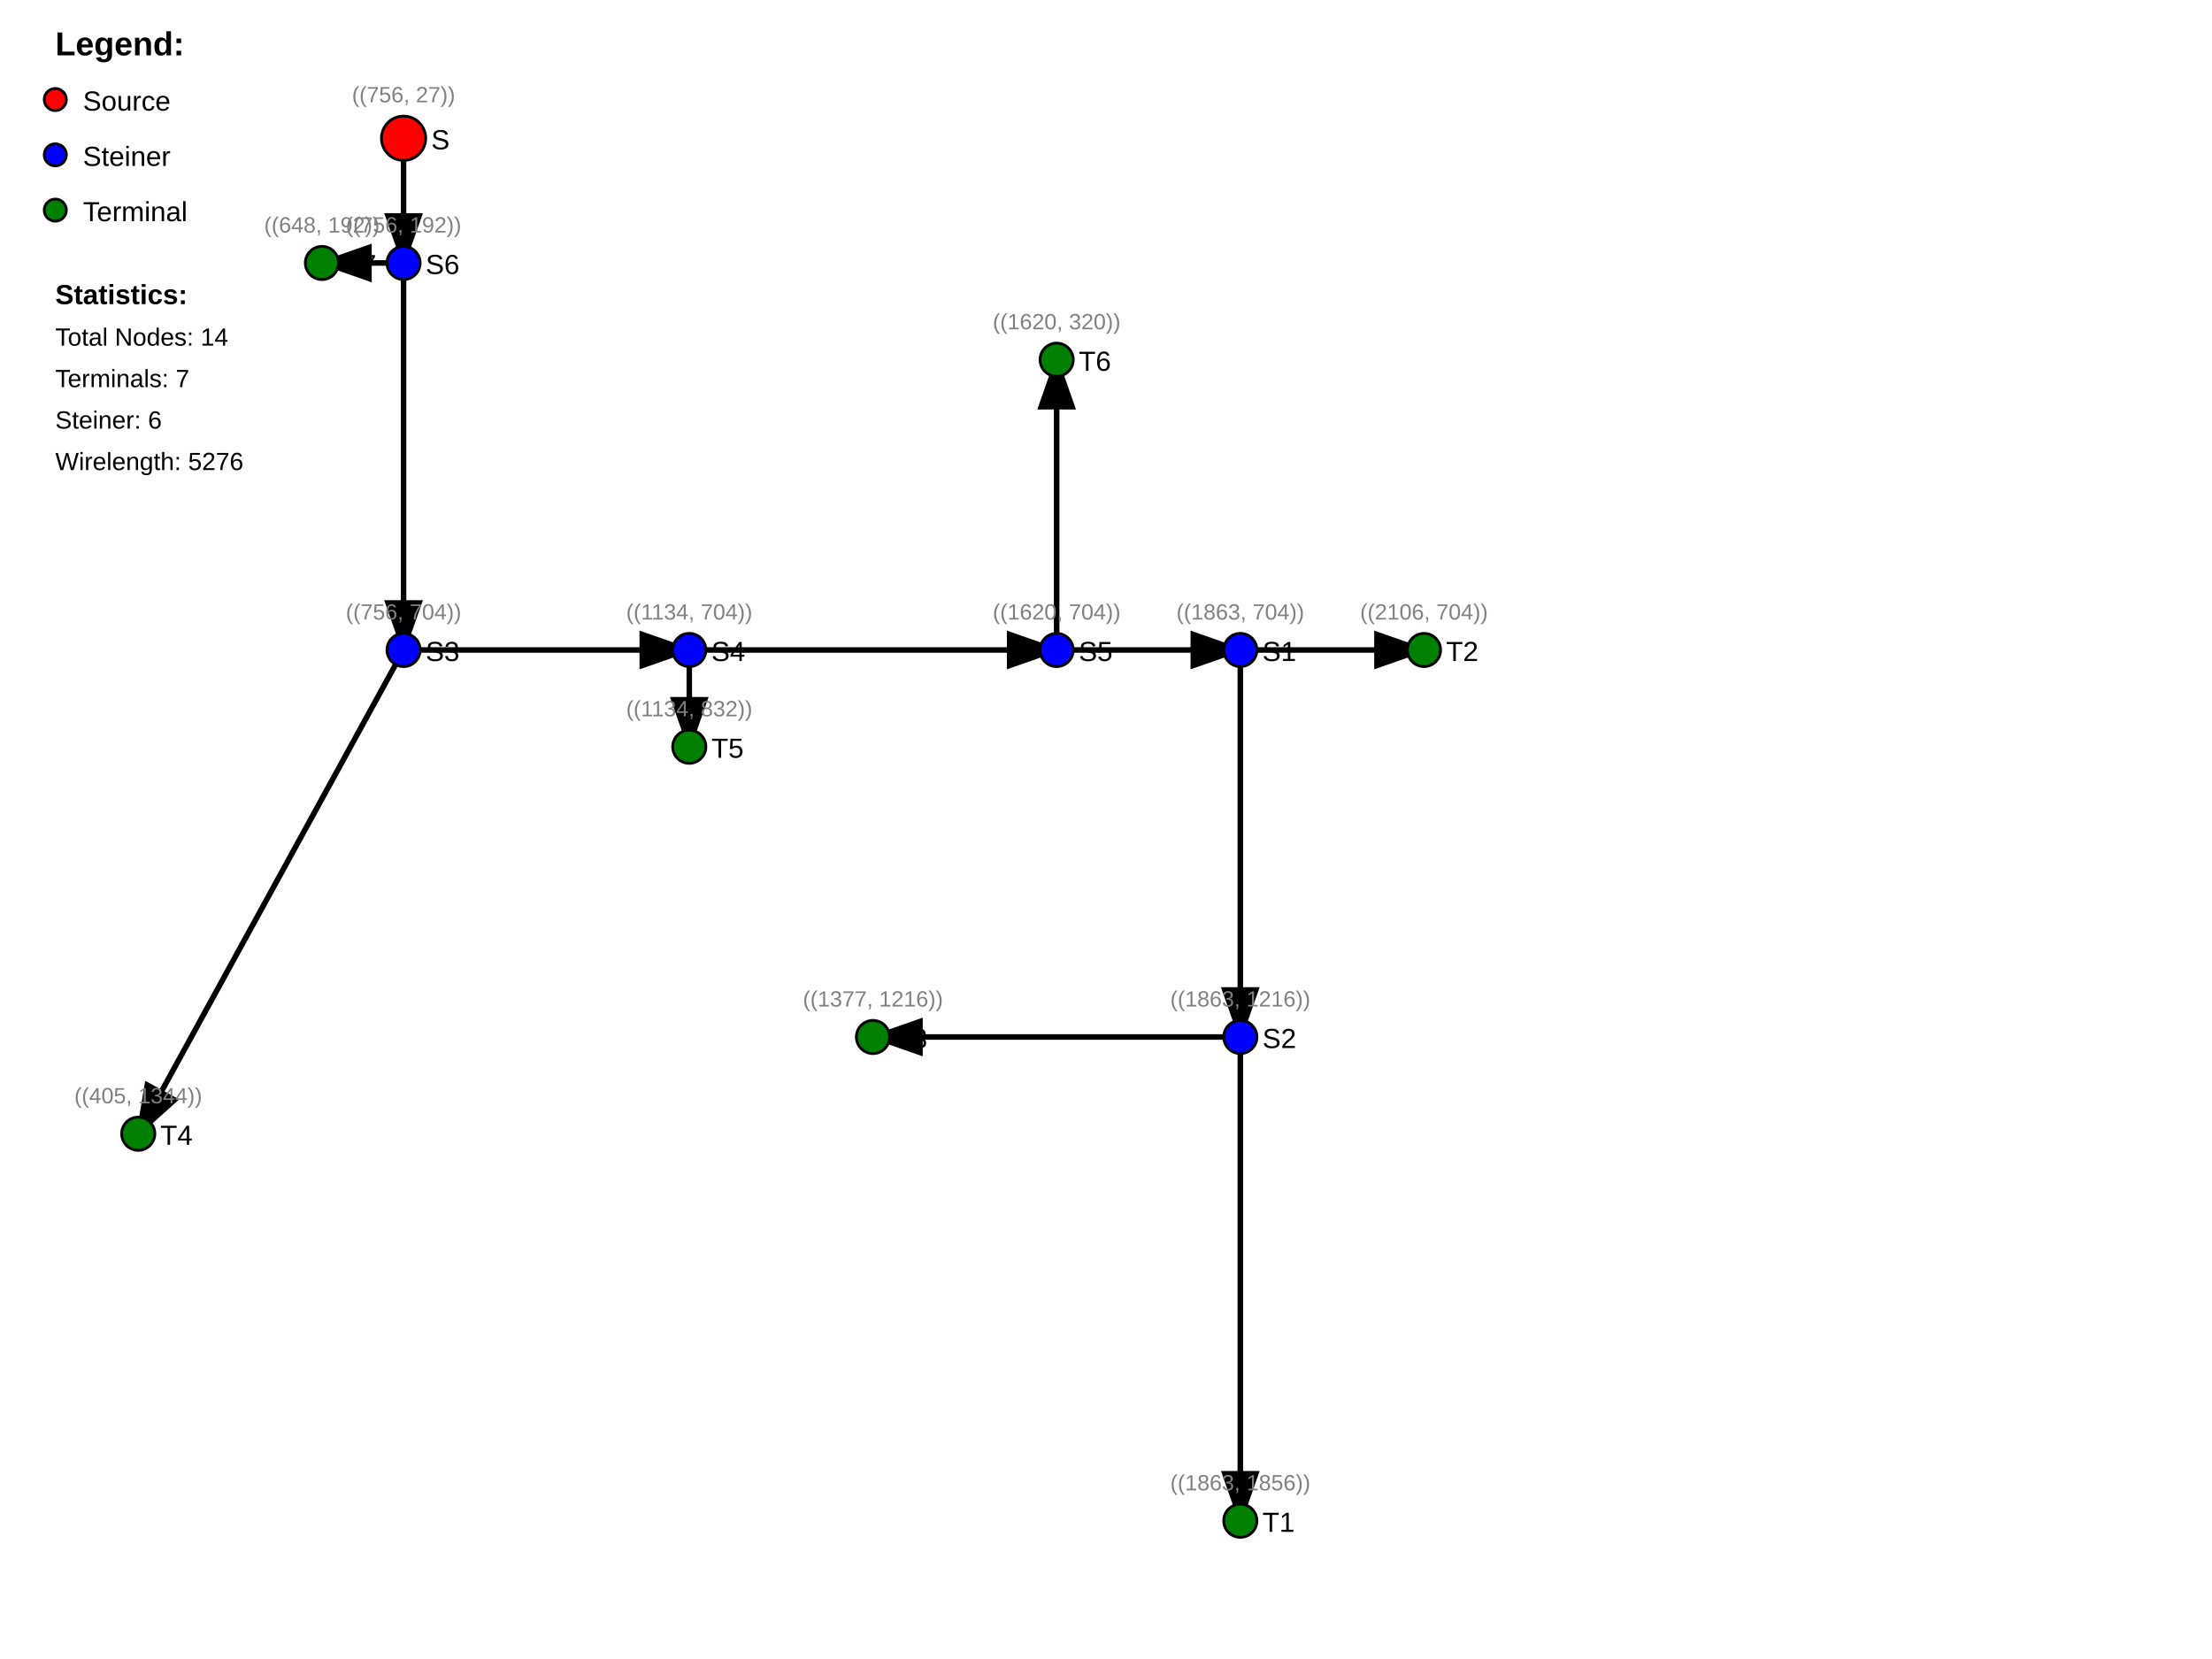
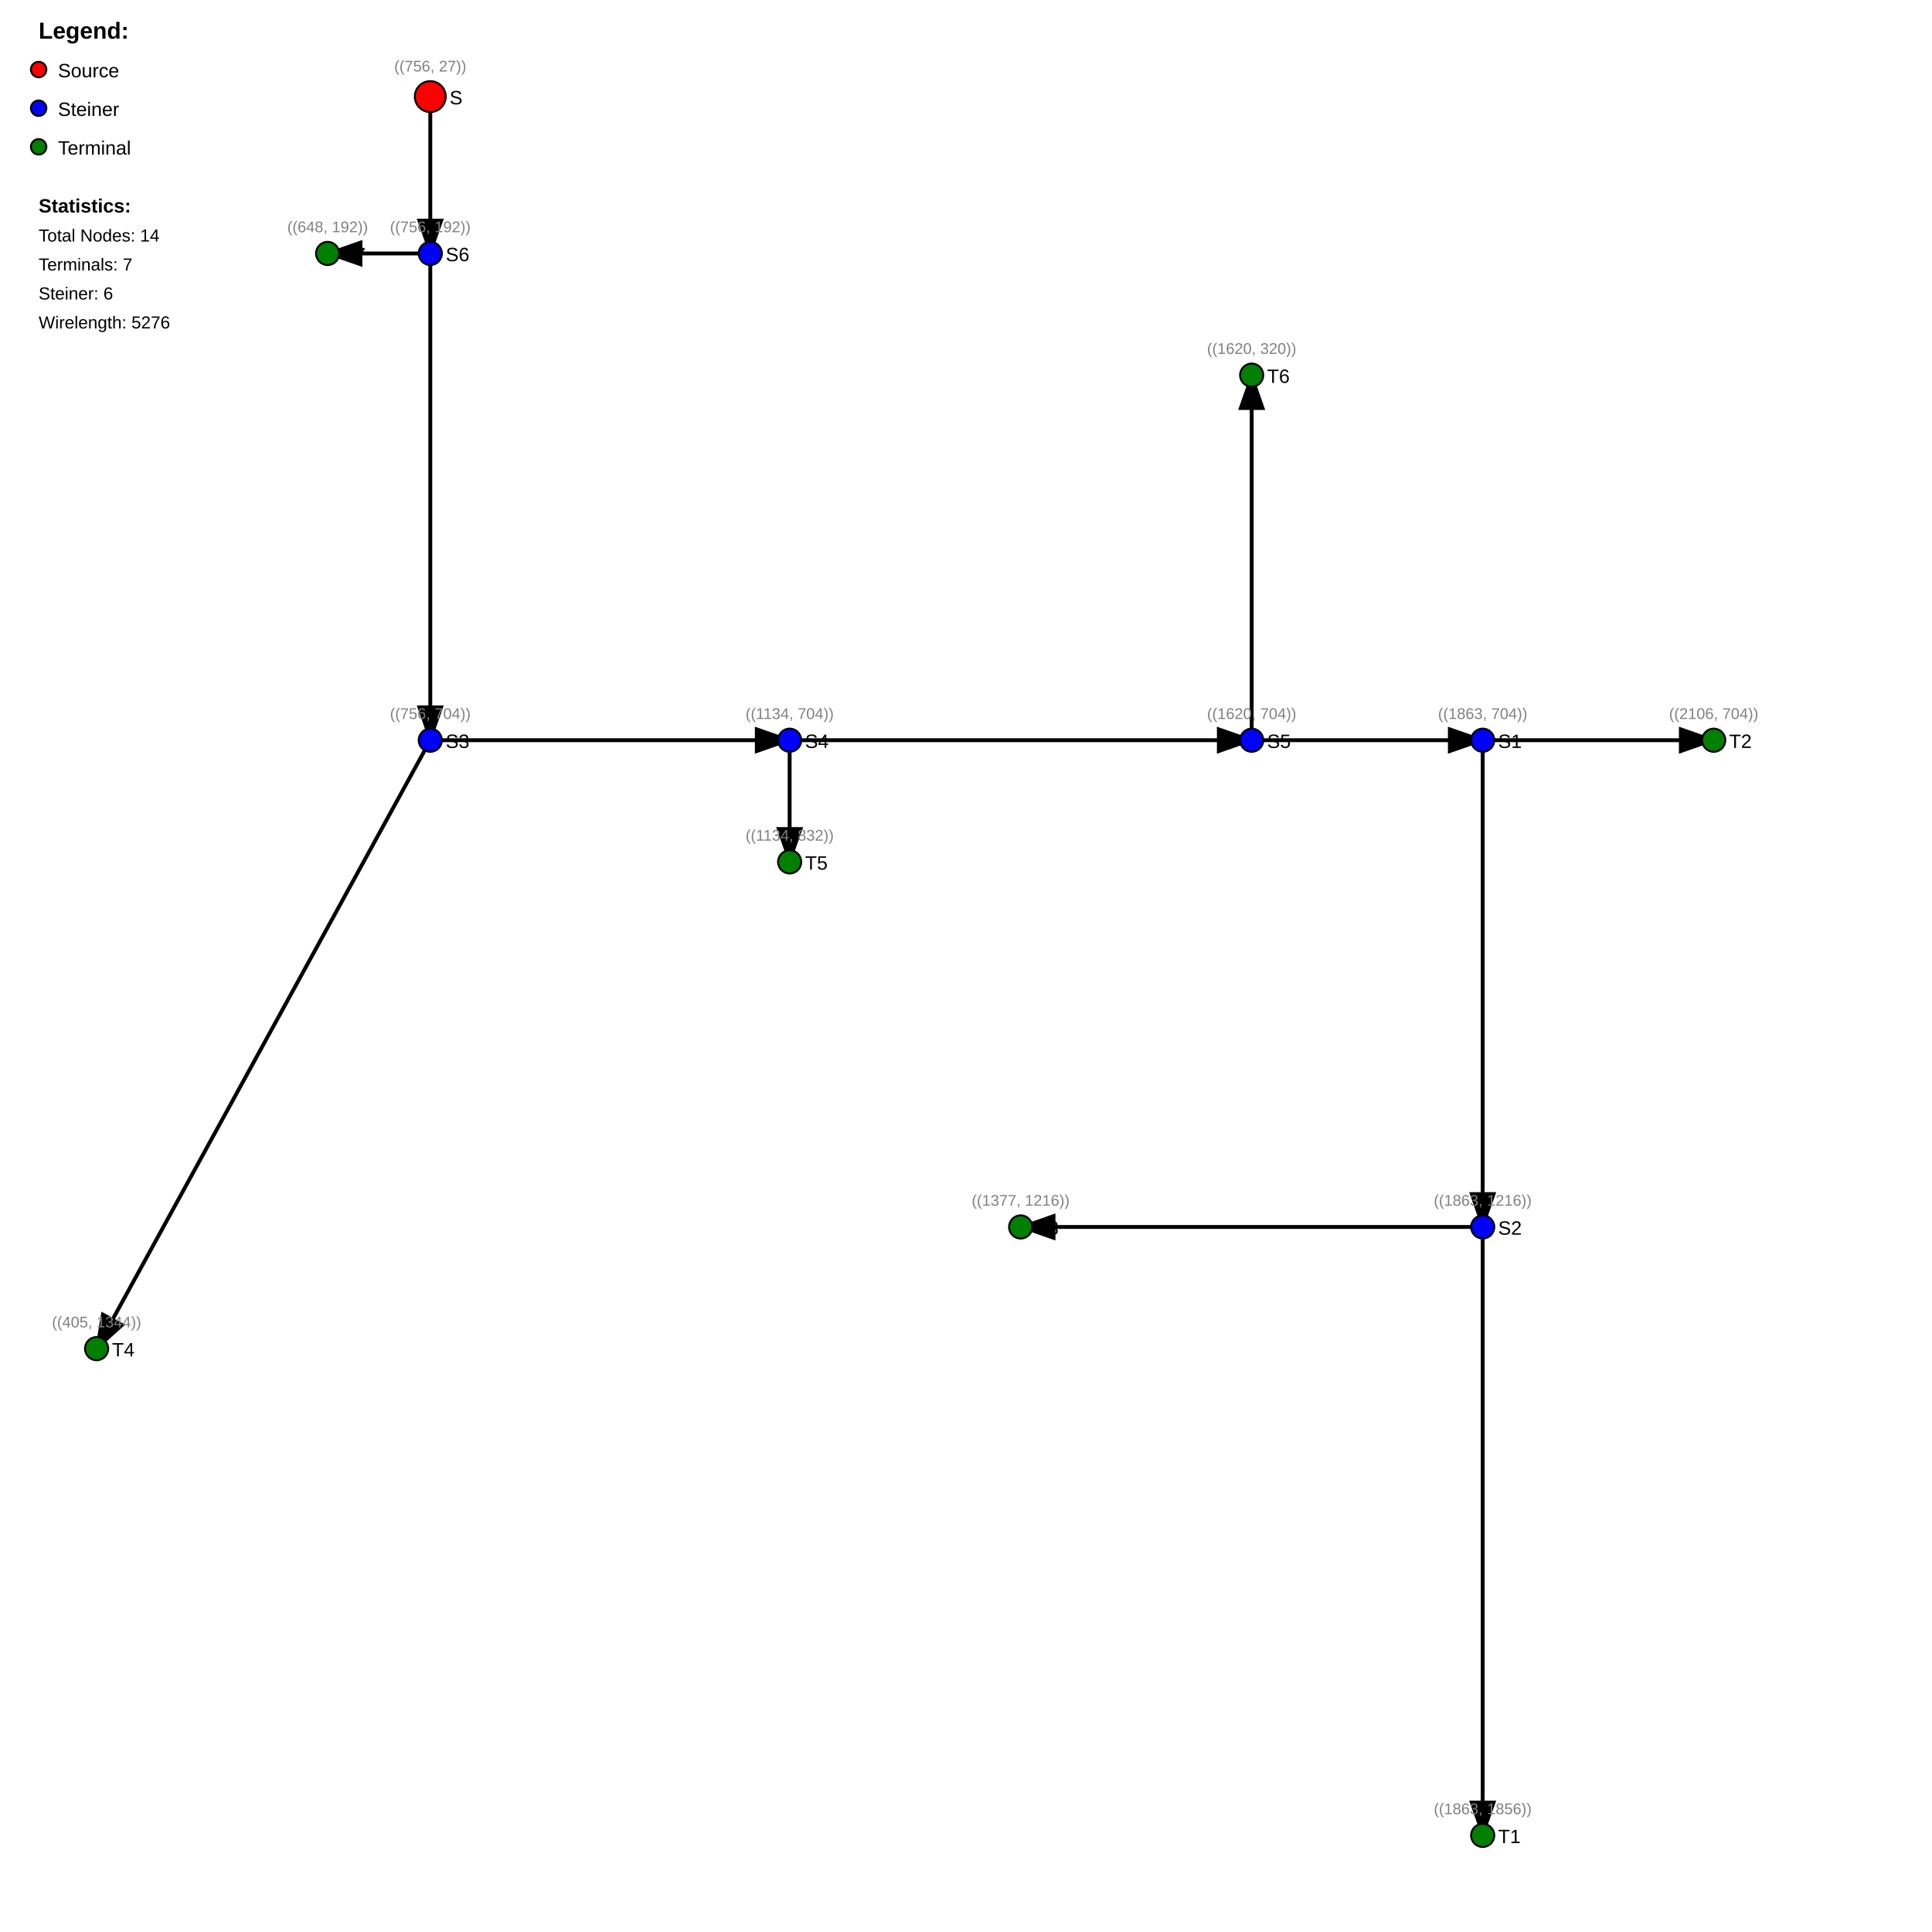
- <svg xmlns="http://www.w3.org/2000/svg" width="800" height="600">
+ <svg xmlns="http://www.w3.org/2000/svg" width="1000" height="1000">
  <rect width="100%" height="100%" fill="white" />
  <defs>
    <marker id="arrowhead" markerWidth="10" markerHeight="7" refX="9" refY="3.5" orient="auto">
      <polygon points="0 0, 10 3.5, 0 7" fill="black" />
    </marker>
  </defs>
-   <line x1="145.954" y1="50" x2="145.954" y2="95.107" stroke="black" stroke-width="2" marker-end="url(#arrowhead)" />
-   <line x1="145.954" y1="95.107" x2="145.954" y2="235.074" stroke="black" stroke-width="2" marker-end="url(#arrowhead)" />
-   <line x1="145.954" y1="235.074" x2="50" y2="410.033" stroke="black" stroke-width="2" marker-end="url(#arrowhead)" />
-   <line x1="145.954" y1="235.074" x2="249.289" y2="235.074" stroke="black" stroke-width="2" marker-end="url(#arrowhead)" />
-   <line x1="249.289" y1="235.074" x2="249.289" y2="270.066" stroke="black" stroke-width="2" marker-end="url(#arrowhead)" />
-   <line x1="249.289" y1="235.074" x2="382.149" y2="235.074" stroke="black" stroke-width="2" marker-end="url(#arrowhead)" />
-   <line x1="382.149" y1="235.074" x2="448.578" y2="235.074" stroke="black" stroke-width="2" marker-end="url(#arrowhead)" />
-   <line x1="448.578" y1="235.074" x2="515.008" y2="235.074" stroke="black" stroke-width="2" marker-end="url(#arrowhead)" />
-   <line x1="448.578" y1="235.074" x2="448.578" y2="375.041" stroke="black" stroke-width="2" marker-end="url(#arrowhead)" />
-   <line x1="448.578" y1="375.041" x2="448.578" y2="550" stroke="black" stroke-width="2" marker-end="url(#arrowhead)" />
-   <line x1="448.578" y1="375.041" x2="315.719" y2="375.041" stroke="black" stroke-width="2" marker-end="url(#arrowhead)" />
-   <line x1="382.149" y1="235.074" x2="382.149" y2="130.098" stroke="black" stroke-width="2" marker-end="url(#arrowhead)" />
-   <line x1="145.954" y1="95.107" x2="116.43" y2="95.107" stroke="black" stroke-width="2" marker-end="url(#arrowhead)" />
-   <circle cx="448.578" cy="375.041" r="6" fill="blue" stroke="black" stroke-width="1" />
-   <text x="456.578" y="379.041" font-family="Arial" font-size="10" fill="black">S2</text>
-   <text x="448.578" y="364.041" font-family="Arial" font-size="8" fill="gray" text-anchor="middle">((1863, 1216))</text>
-   <circle cx="515.008" cy="235.074" r="6" fill="green" stroke="black" stroke-width="1" />
-   <text x="523.008" y="239.074" font-family="Arial" font-size="10" fill="black">T2</text>
-   <text x="515.008" y="224.074" font-family="Arial" font-size="8" fill="gray" text-anchor="middle">((2106, 704))</text>
-   <circle cx="145.954" cy="50" r="8" fill="red" stroke="black" stroke-width="1" />
-   <text x="155.954" y="54" font-family="Arial" font-size="10" fill="black">S</text>
-   <text x="145.954" y="37" font-family="Arial" font-size="8" fill="gray" text-anchor="middle">((756, 27))</text>
-   <circle cx="448.578" cy="235.074" r="6" fill="blue" stroke="black" stroke-width="1" />
-   <text x="456.578" y="239.074" font-family="Arial" font-size="10" fill="black">S1</text>
-   <text x="448.578" y="224.074" font-family="Arial" font-size="8" fill="gray" text-anchor="middle">((1863, 704))</text>
-   <circle cx="448.578" cy="550" r="6" fill="green" stroke="black" stroke-width="1" />
-   <text x="456.578" y="554" font-family="Arial" font-size="10" fill="black">T1</text>
-   <text x="448.578" y="539" font-family="Arial" font-size="8" fill="gray" text-anchor="middle">((1863, 1856))</text>
-   <circle cx="145.954" cy="235.074" r="6" fill="blue" stroke="black" stroke-width="1" />
-   <text x="153.954" y="239.074" font-family="Arial" font-size="10" fill="black">S3</text>
-   <text x="145.954" y="224.074" font-family="Arial" font-size="8" fill="gray" text-anchor="middle">((756, 704))</text>
-   <circle cx="315.719" cy="375.041" r="6" fill="green" stroke="black" stroke-width="1" />
-   <text x="323.719" y="379.041" font-family="Arial" font-size="10" fill="black">T3</text>
-   <text x="315.719" y="364.041" font-family="Arial" font-size="8" fill="gray" text-anchor="middle">((1377, 1216))</text>
-   <circle cx="50" cy="410.033" r="6" fill="green" stroke="black" stroke-width="1" />
-   <text x="58" y="414.033" font-family="Arial" font-size="10" fill="black">T4</text>
-   <text x="50" y="399.033" font-family="Arial" font-size="8" fill="gray" text-anchor="middle">((405, 1344))</text>
-   <circle cx="249.289" cy="270.066" r="6" fill="green" stroke="black" stroke-width="1" />
-   <text x="257.289" y="274.066" font-family="Arial" font-size="10" fill="black">T5</text>
-   <text x="249.289" y="259.066" font-family="Arial" font-size="8" fill="gray" text-anchor="middle">((1134, 832))</text>
-   <circle cx="249.289" cy="235.074" r="6" fill="blue" stroke="black" stroke-width="1" />
-   <text x="257.289" y="239.074" font-family="Arial" font-size="10" fill="black">S4</text>
-   <text x="249.289" y="224.074" font-family="Arial" font-size="8" fill="gray" text-anchor="middle">((1134, 704))</text>
-   <circle cx="382.149" cy="130.098" r="6" fill="green" stroke="black" stroke-width="1" />
-   <text x="390.149" y="134.098" font-family="Arial" font-size="10" fill="black">T6</text>
-   <text x="382.149" y="119.098" font-family="Arial" font-size="8" fill="gray" text-anchor="middle">((1620, 320))</text>
-   <circle cx="382.149" cy="235.074" r="6" fill="blue" stroke="black" stroke-width="1" />
-   <text x="390.149" y="239.074" font-family="Arial" font-size="10" fill="black">S5</text>
-   <text x="382.149" y="224.074" font-family="Arial" font-size="8" fill="gray" text-anchor="middle">((1620, 704))</text>
-   <circle cx="116.43" cy="95.107" r="6" fill="green" stroke="black" stroke-width="1" />
-   <text x="124.43" y="99.107" font-family="Arial" font-size="10" fill="black">T7</text>
-   <text x="116.43" y="84.107" font-family="Arial" font-size="8" fill="gray" text-anchor="middle">((648, 192))</text>
-   <circle cx="145.954" cy="95.107" r="6" fill="blue" stroke="black" stroke-width="1" />
-   <text x="153.954" y="99.107" font-family="Arial" font-size="10" fill="black">S6</text>
-   <text x="145.954" y="84.107" font-family="Arial" font-size="8" fill="gray" text-anchor="middle">((756, 192))</text>
+   <line x1="222.717" y1="50" x2="222.717" y2="131.192" stroke="black" stroke-width="2" marker-end="url(#arrowhead)" />
+   <line x1="222.717" y1="131.192" x2="222.717" y2="383.133" stroke="black" stroke-width="2" marker-end="url(#arrowhead)" />
+   <line x1="222.717" y1="383.133" x2="50" y2="698.059" stroke="black" stroke-width="2" marker-end="url(#arrowhead)" />
+   <line x1="222.717" y1="383.133" x2="408.721" y2="383.133" stroke="black" stroke-width="2" marker-end="url(#arrowhead)" />
+   <line x1="408.721" y1="383.133" x2="408.721" y2="446.118" stroke="black" stroke-width="2" marker-end="url(#arrowhead)" />
+   <line x1="408.721" y1="383.133" x2="647.868" y2="383.133" stroke="black" stroke-width="2" marker-end="url(#arrowhead)" />
+   <line x1="647.868" y1="383.133" x2="767.441" y2="383.133" stroke="black" stroke-width="2" marker-end="url(#arrowhead)" />
+   <line x1="767.441" y1="383.133" x2="887.015" y2="383.133" stroke="black" stroke-width="2" marker-end="url(#arrowhead)" />
+   <line x1="767.441" y1="383.133" x2="767.441" y2="635.074" stroke="black" stroke-width="2" marker-end="url(#arrowhead)" />
+   <line x1="767.441" y1="635.074" x2="767.441" y2="950" stroke="black" stroke-width="2" marker-end="url(#arrowhead)" />
+   <line x1="767.441" y1="635.074" x2="528.294" y2="635.074" stroke="black" stroke-width="2" marker-end="url(#arrowhead)" />
+   <line x1="647.868" y1="383.133" x2="647.868" y2="194.177" stroke="black" stroke-width="2" marker-end="url(#arrowhead)" />
+   <line x1="222.717" y1="131.192" x2="169.574" y2="131.192" stroke="black" stroke-width="2" marker-end="url(#arrowhead)" />
+   <circle cx="767.441" cy="635.074" r="6" fill="blue" stroke="black" stroke-width="1" />
+   <text x="775.441" y="639.074" font-family="Arial" font-size="10" fill="black">S2</text>
+   <text x="767.441" y="624.074" font-family="Arial" font-size="8" fill="gray" text-anchor="middle">((1863, 1216))</text>
+   <circle cx="887.015" cy="383.133" r="6" fill="green" stroke="black" stroke-width="1" />
+   <text x="895.015" y="387.133" font-family="Arial" font-size="10" fill="black">T2</text>
+   <text x="887.015" y="372.133" font-family="Arial" font-size="8" fill="gray" text-anchor="middle">((2106, 704))</text>
+   <circle cx="222.717" cy="50" r="8" fill="red" stroke="black" stroke-width="1" />
+   <text x="232.717" y="54" font-family="Arial" font-size="10" fill="black">S</text>
+   <text x="222.717" y="37" font-family="Arial" font-size="8" fill="gray" text-anchor="middle">((756, 27))</text>
+   <circle cx="767.441" cy="383.133" r="6" fill="blue" stroke="black" stroke-width="1" />
+   <text x="775.441" y="387.133" font-family="Arial" font-size="10" fill="black">S1</text>
+   <text x="767.441" y="372.133" font-family="Arial" font-size="8" fill="gray" text-anchor="middle">((1863, 704))</text>
+   <circle cx="767.441" cy="950" r="6" fill="green" stroke="black" stroke-width="1" />
+   <text x="775.441" y="954" font-family="Arial" font-size="10" fill="black">T1</text>
+   <text x="767.441" y="939" font-family="Arial" font-size="8" fill="gray" text-anchor="middle">((1863, 1856))</text>
+   <circle cx="222.717" cy="383.133" r="6" fill="blue" stroke="black" stroke-width="1" />
+   <text x="230.717" y="387.133" font-family="Arial" font-size="10" fill="black">S3</text>
+   <text x="222.717" y="372.133" font-family="Arial" font-size="8" fill="gray" text-anchor="middle">((756, 704))</text>
+   <circle cx="528.294" cy="635.074" r="6" fill="green" stroke="black" stroke-width="1" />
+   <text x="536.294" y="639.074" font-family="Arial" font-size="10" fill="black">T3</text>
+   <text x="528.294" y="624.074" font-family="Arial" font-size="8" fill="gray" text-anchor="middle">((1377, 1216))</text>
+   <circle cx="50" cy="698.059" r="6" fill="green" stroke="black" stroke-width="1" />
+   <text x="58" y="702.059" font-family="Arial" font-size="10" fill="black">T4</text>
+   <text x="50" y="687.059" font-family="Arial" font-size="8" fill="gray" text-anchor="middle">((405, 1344))</text>
+   <circle cx="408.721" cy="446.118" r="6" fill="green" stroke="black" stroke-width="1" />
+   <text x="416.721" y="450.118" font-family="Arial" font-size="10" fill="black">T5</text>
+   <text x="408.721" y="435.118" font-family="Arial" font-size="8" fill="gray" text-anchor="middle">((1134, 832))</text>
+   <circle cx="408.721" cy="383.133" r="6" fill="blue" stroke="black" stroke-width="1" />
+   <text x="416.721" y="387.133" font-family="Arial" font-size="10" fill="black">S4</text>
+   <text x="408.721" y="372.133" font-family="Arial" font-size="8" fill="gray" text-anchor="middle">((1134, 704))</text>
+   <circle cx="647.868" cy="194.177" r="6" fill="green" stroke="black" stroke-width="1" />
+   <text x="655.868" y="198.177" font-family="Arial" font-size="10" fill="black">T6</text>
+   <text x="647.868" y="183.177" font-family="Arial" font-size="8" fill="gray" text-anchor="middle">((1620, 320))</text>
+   <circle cx="647.868" cy="383.133" r="6" fill="blue" stroke="black" stroke-width="1" />
+   <text x="655.868" y="387.133" font-family="Arial" font-size="10" fill="black">S5</text>
+   <text x="647.868" y="372.133" font-family="Arial" font-size="8" fill="gray" text-anchor="middle">((1620, 704))</text>
+   <circle cx="169.574" cy="131.192" r="6" fill="green" stroke="black" stroke-width="1" />
+   <text x="177.574" y="135.192" font-family="Arial" font-size="10" fill="black">T7</text>
+   <text x="169.574" y="120.192" font-family="Arial" font-size="8" fill="gray" text-anchor="middle">((648, 192))</text>
+   <circle cx="222.717" cy="131.192" r="6" fill="blue" stroke="black" stroke-width="1" />
+   <text x="230.717" y="135.192" font-family="Arial" font-size="10" fill="black">S6</text>
+   <text x="222.717" y="120.192" font-family="Arial" font-size="8" fill="gray" text-anchor="middle">((756, 192))</text>
  <text x="20" y="20" font-family="Arial" font-size="12" font-weight="bold">Legend:</text>
  <circle cx="20" cy="36" r="4" fill="red" stroke="black" />
  <text x="30" y="40" font-family="Arial" font-size="10">Source</text>
  <circle cx="20" cy="56" r="4" fill="blue" stroke="black" />
  <text x="30" y="60" font-family="Arial" font-size="10">Steiner</text>
  <circle cx="20" cy="76" r="4" fill="green" stroke="black" />
  <text x="30" y="80" font-family="Arial" font-size="10">Terminal</text>
  <text x="20" y="110" font-family="Arial" font-size="10" font-weight="bold">Statistics:</text>
  <text x="20" y="125" font-family="Arial" font-size="9">Total Nodes: 14</text>
  <text x="20" y="140" font-family="Arial" font-size="9">Terminals: 7</text>
  <text x="20" y="155" font-family="Arial" font-size="9">Steiner: 6</text>
  <text x="20" y="170" font-family="Arial" font-size="9">Wirelength: 5276</text>
</svg>
